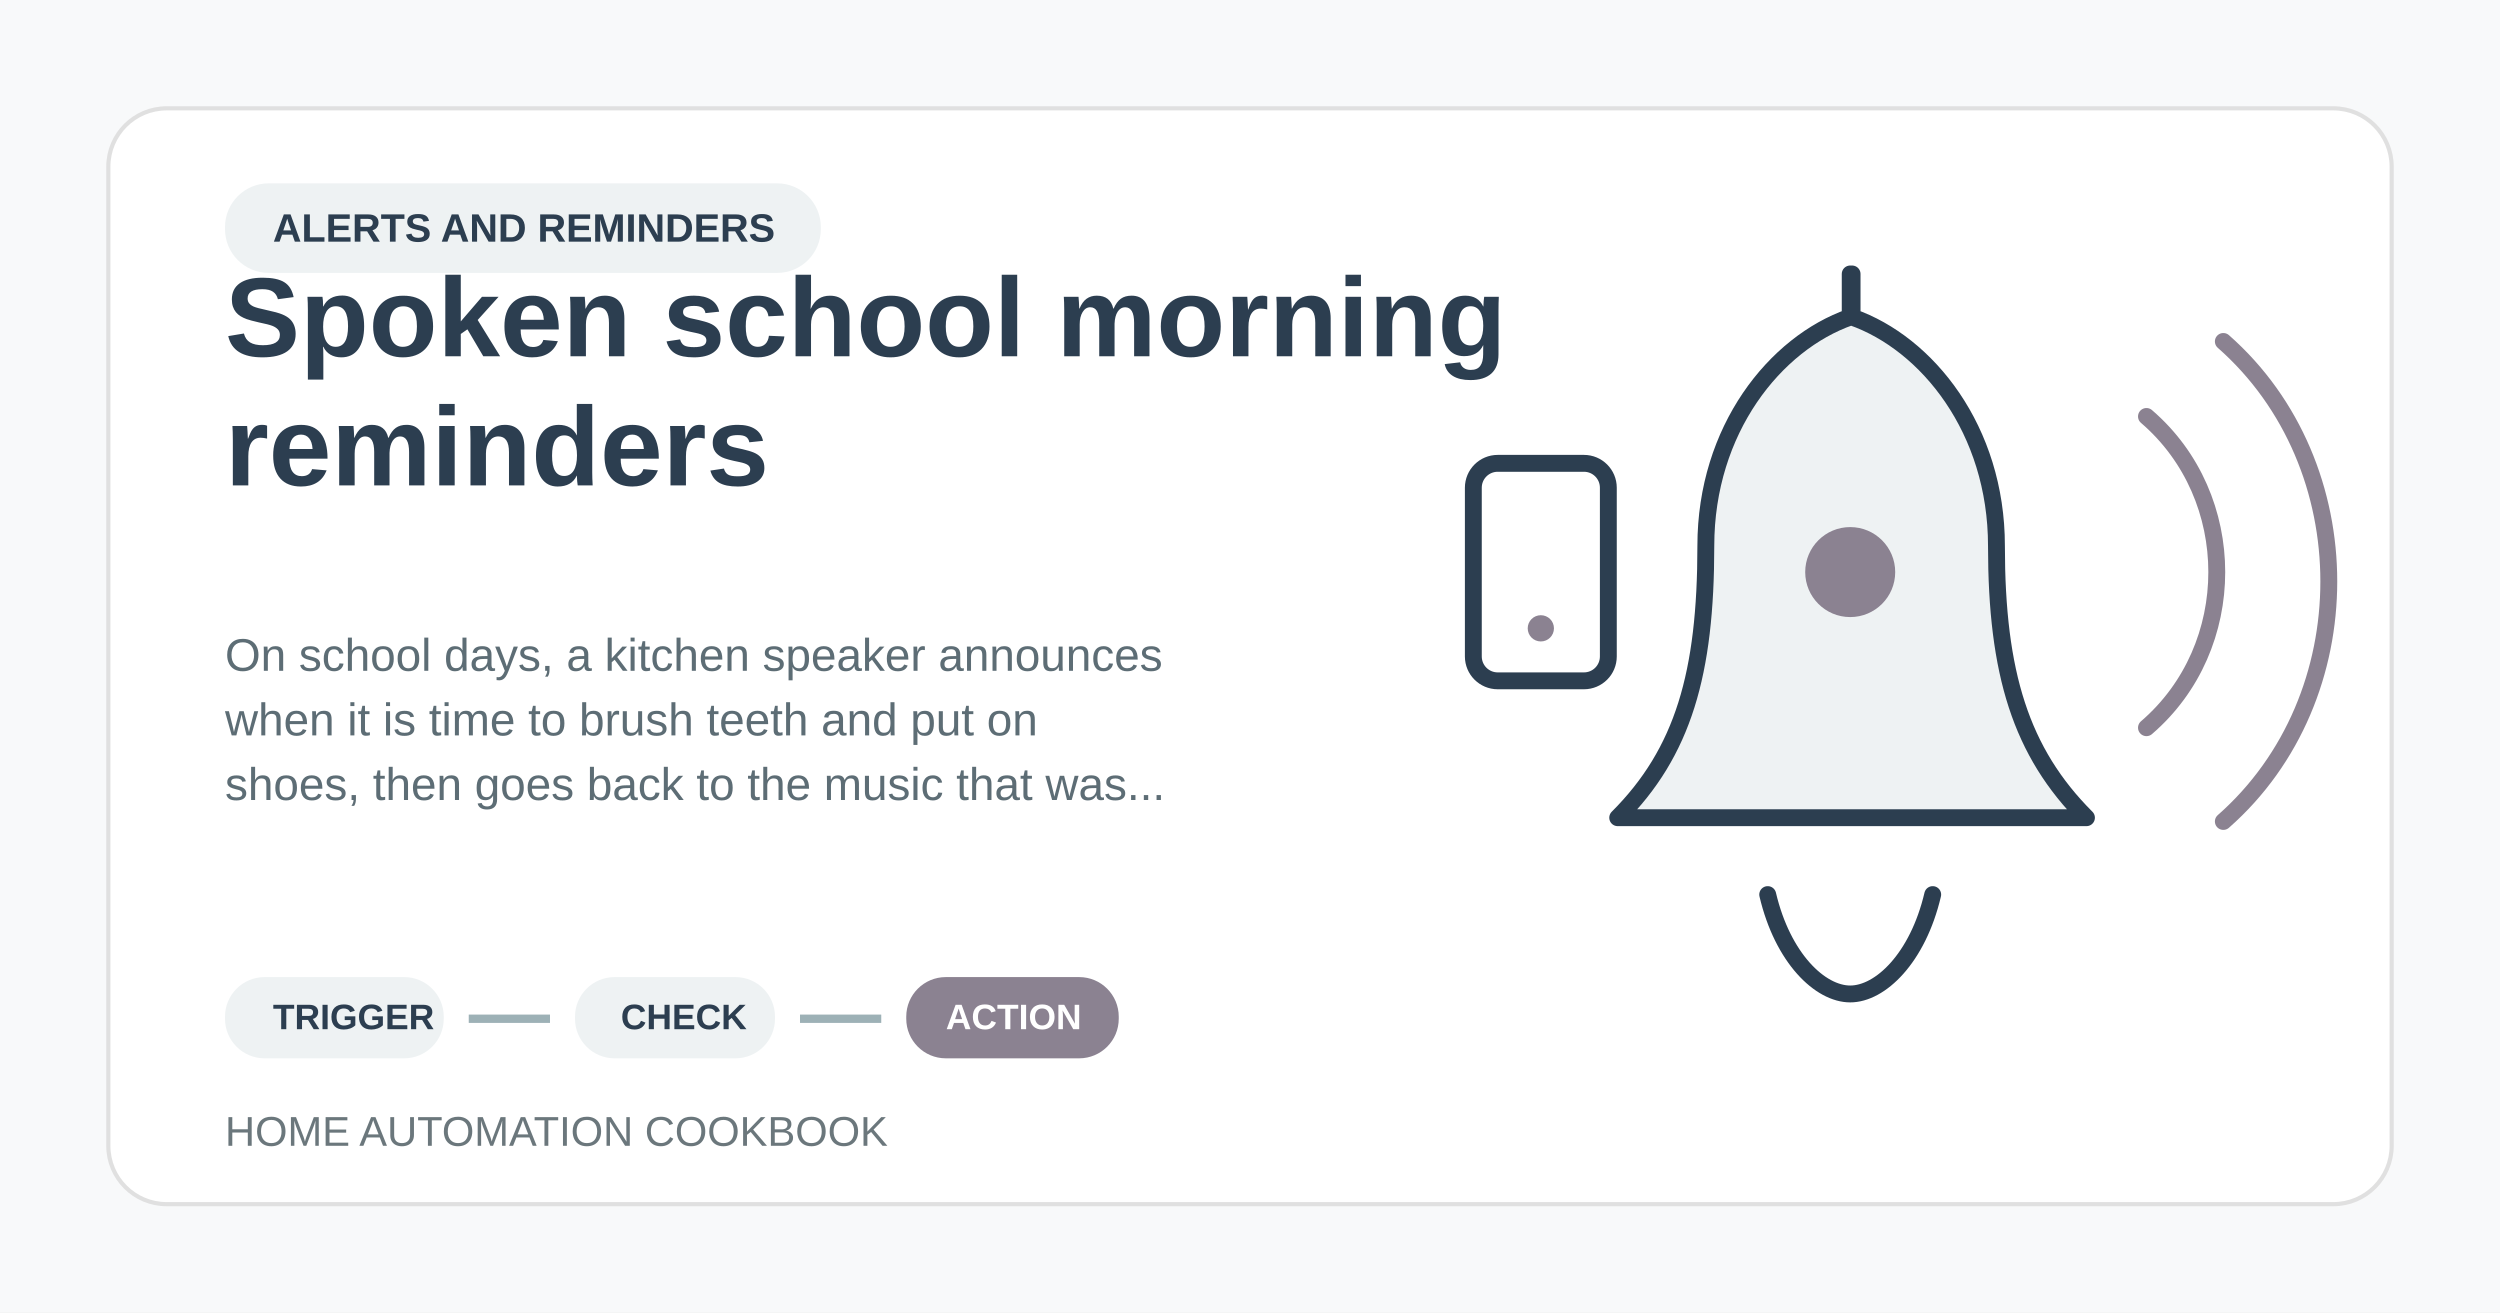
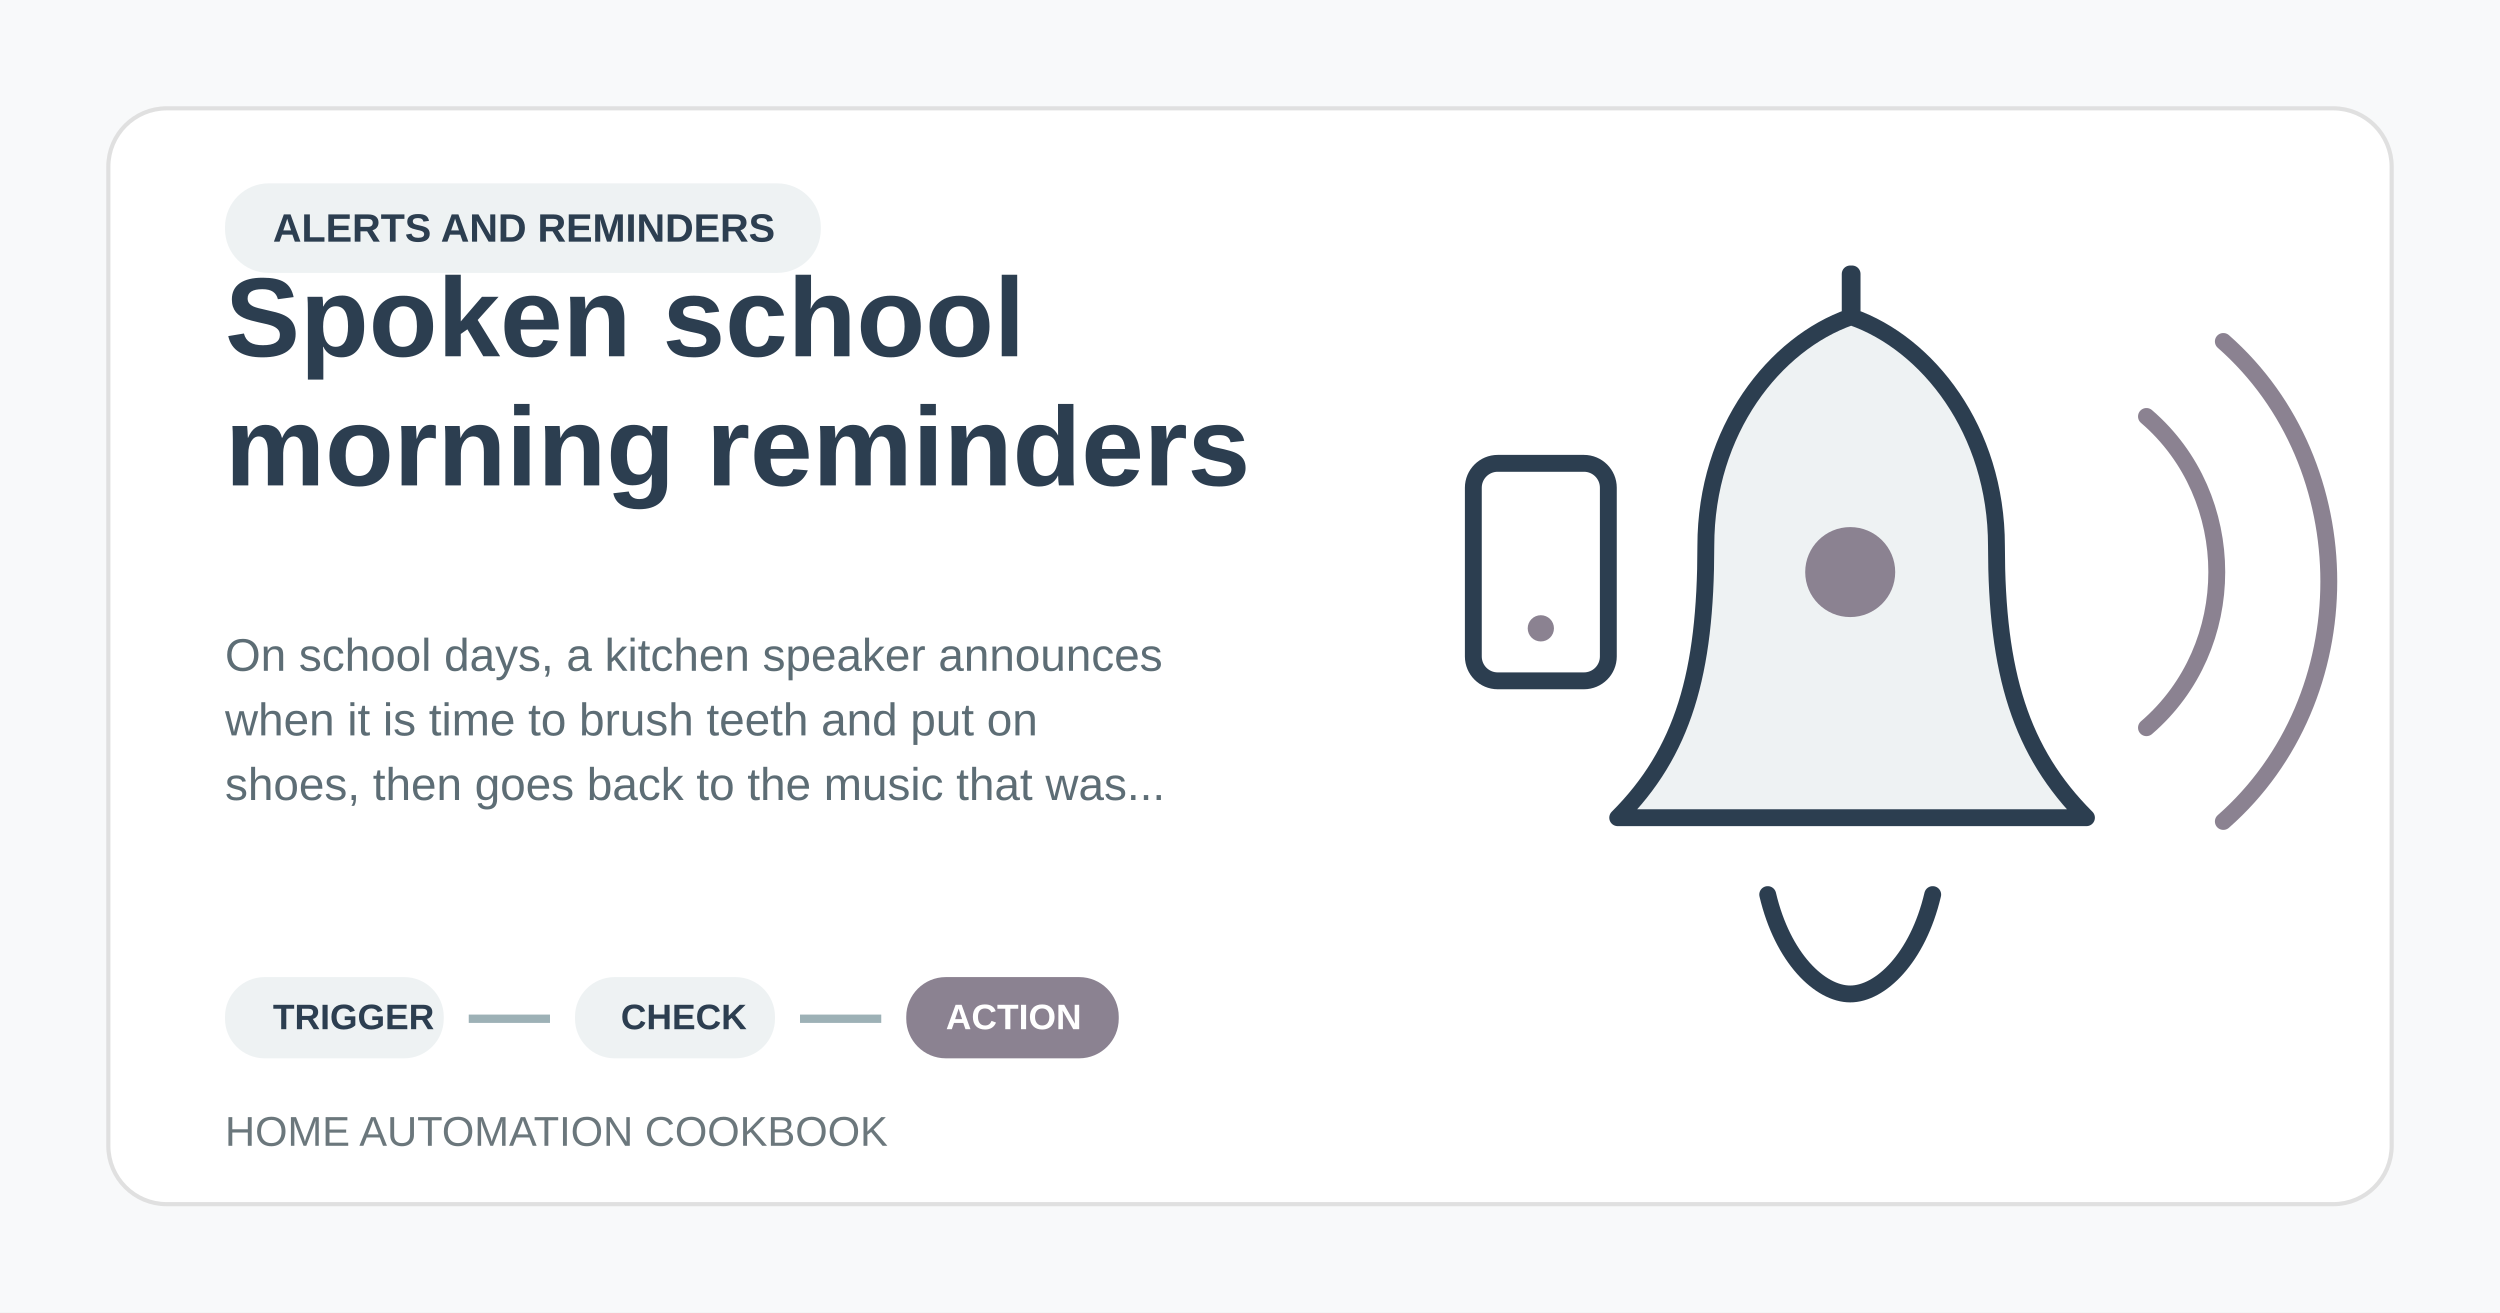
<svg xmlns="http://www.w3.org/2000/svg" width="1200" height="630" viewBox="0 0 1200 630" role="img" aria-labelledby="title desc">
  <style>
  @media (prefers-color-scheme: dark) {
    rect[fill="#f8f9fa"] { fill: #14191c; }
    rect[fill="#ffffff"], path[fill="#ffffff"] { fill: #1d2428; }
    [fill="#eef2f3"] { fill: #293238; }
    text[fill="#2c3e50"], circle[fill="#2c3e50"] { fill: #e7edef; }
    text[fill="#5d6d75"], text[fill="#6b777c"] { fill: #b7c2c6; }
    [stroke="#2c3e50"] { stroke: #d7e0e3; }
    [stroke="#9db1b6"] { stroke: #72858c; }
    [stroke="#e0e0e0"] { stroke: #3d494f; }
  }
</style>
  <rect width="1200" height="630" fill="#f8f9fa" />
  <rect x="52" y="52" width="1096" height="526" rx="28" fill="#ffffff" stroke="#e0e0e0" stroke-width="2" />
  <rect x="108" y="88" width="286" height="43" rx="21" fill="#eef2f3" />
  <text x="131" y="116" fill="#2c3e50" font-family="Segoe UI, Arial, sans-serif" font-size="19" font-weight="600">ALERTS AND REMINDERS</text>
-   <text x="108" y="171" fill="#2c3e50" font-family="Segoe UI, Arial, sans-serif" font-size="54" font-weight="700">Spoken school morning</text>
-   <text x="108" y="233" fill="#2c3e50" font-family="Segoe UI, Arial, sans-serif" font-size="54" font-weight="700">reminders</text>
+   <text x="108" y="171" fill="#2c3e50" font-family="Segoe UI, Arial, sans-serif" font-size="54" font-weight="700">Spoken school</text>
+   <text x="108" y="233" fill="#2c3e50" font-family="Segoe UI, Arial, sans-serif" font-size="54" font-weight="700">morning reminders</text>
  <text x="108" y="322" fill="#5d6d75" font-family="Segoe UI, Arial, sans-serif" font-size="22">On school days, a kitchen speaker announces</text>
  <text x="108" y="353" fill="#5d6d75" font-family="Segoe UI, Arial, sans-serif" font-size="22">when it is time to brush teeth and put on</text>
  <text x="108" y="384" fill="#5d6d75" font-family="Segoe UI, Arial, sans-serif" font-size="22">shoes, then goes back to the music that was...</text>
  <g transform="translate(108 469)" font-family="Segoe UI, Arial, sans-serif" font-size="17" font-weight="600">
    <rect width="105" height="39" rx="19" fill="#eef2f3" />
    <text x="23" y="25" fill="#2c3e50">TRIGGER</text>
    <path d="M117 20h39" stroke="#9db1b6" stroke-width="4" />
    <rect x="168" width="96" height="39" rx="19" fill="#eef2f3" />
    <text x="190" y="25" fill="#2c3e50">CHECK</text>
    <path d="M276 20h39" stroke="#9db1b6" stroke-width="4" />
    <rect x="327" width="102" height="39" rx="19" fill="#8b8291" />
    <text x="346" y="25" fill="#ffffff">ACTION</text>
  </g>
  <g transform="translate(700 118) scale(.9)" fill="none" stroke="#2c3e50" stroke-width="9" stroke-linecap="round" stroke-linejoin="round">
    <path d="M85 305h250c-35-35-48-77-48-145 0-62-37-108-77-122V15h-1v23c-40 14-77 60-77 122 0 68-12 110-47 145z" fill="#eef2f3" />
    <path d="M165 346c8 34 28 53 44 53s36-19 44-53" />
    <circle cx="209" cy="174" r="24" fill="#8b8291" stroke="none" />
    <path d="M367 91c50 43 50 123 0 166M408 51c75 66 75 190 0 256" stroke="#8b8291" />
    <rect x="8" y="116" width="72" height="116" rx="13" fill="#ffffff" />
    <circle cx="44" cy="204" r="7" fill="#8b8291" stroke="none" />
  </g>
  <text x="108" y="550" fill="#6b777c" font-family="Segoe UI, Arial, sans-serif" font-size="20">HOME AUTOMATION COOKBOOK</text>
</svg>
